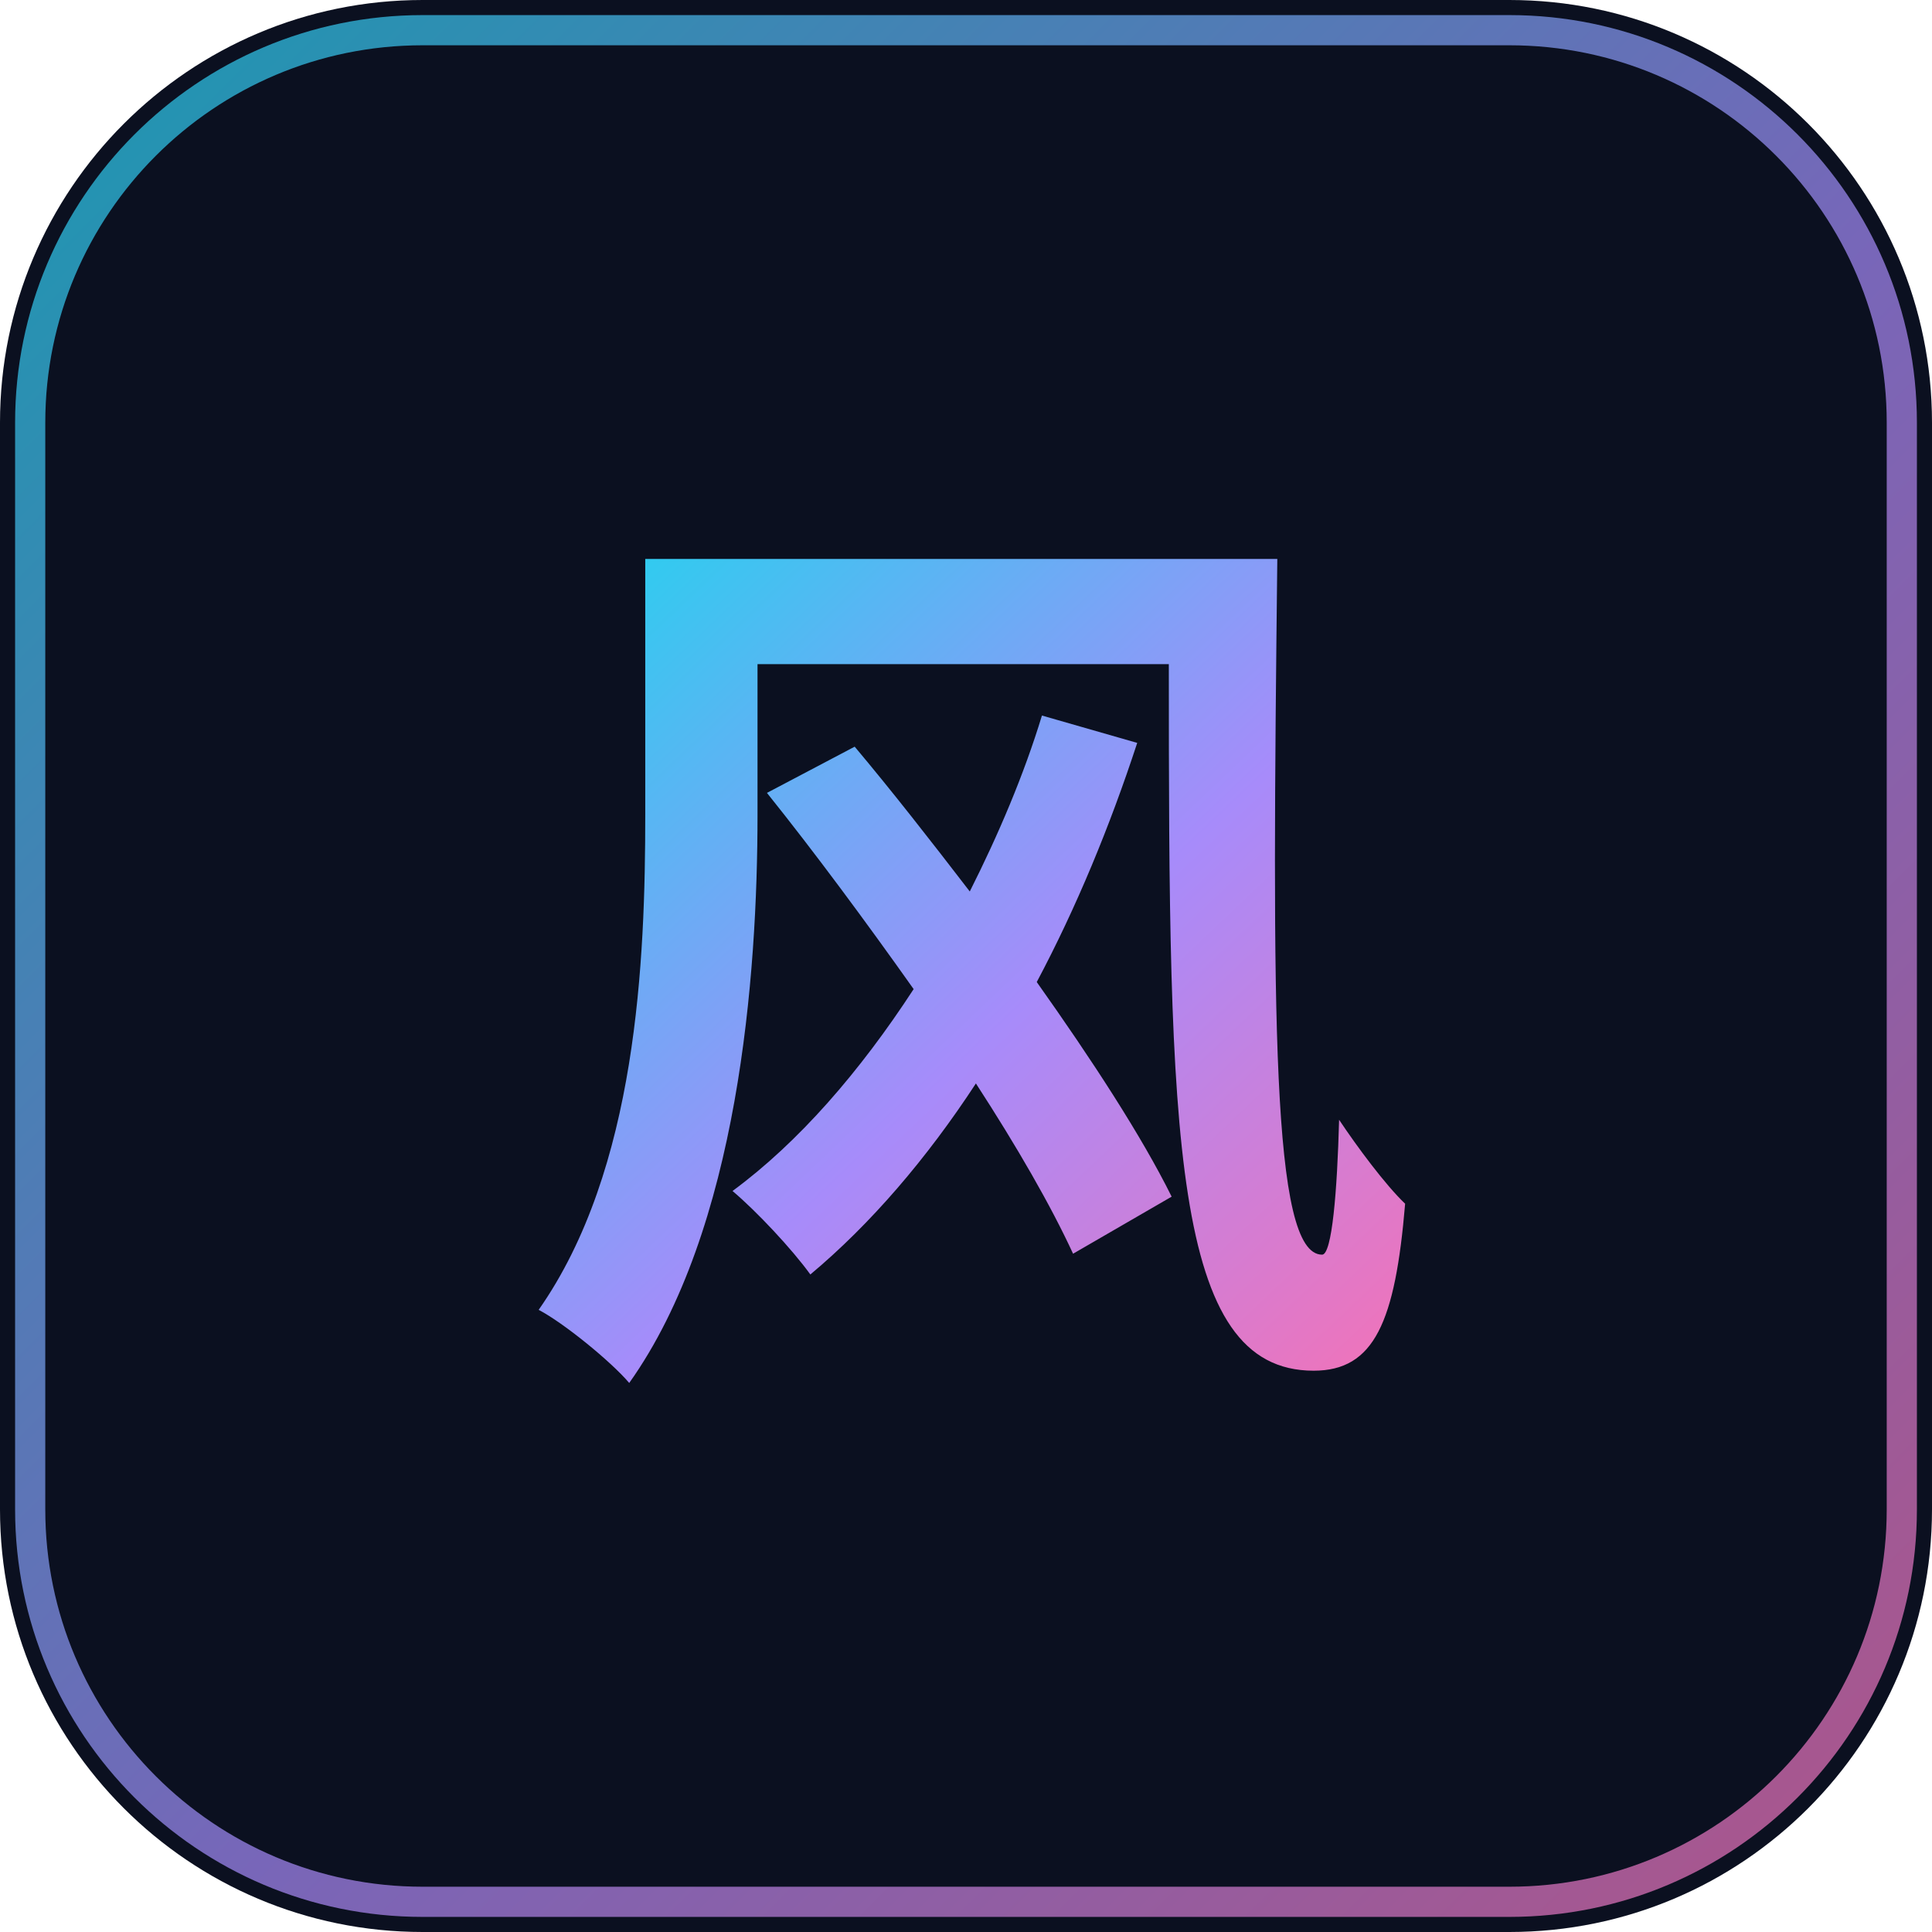
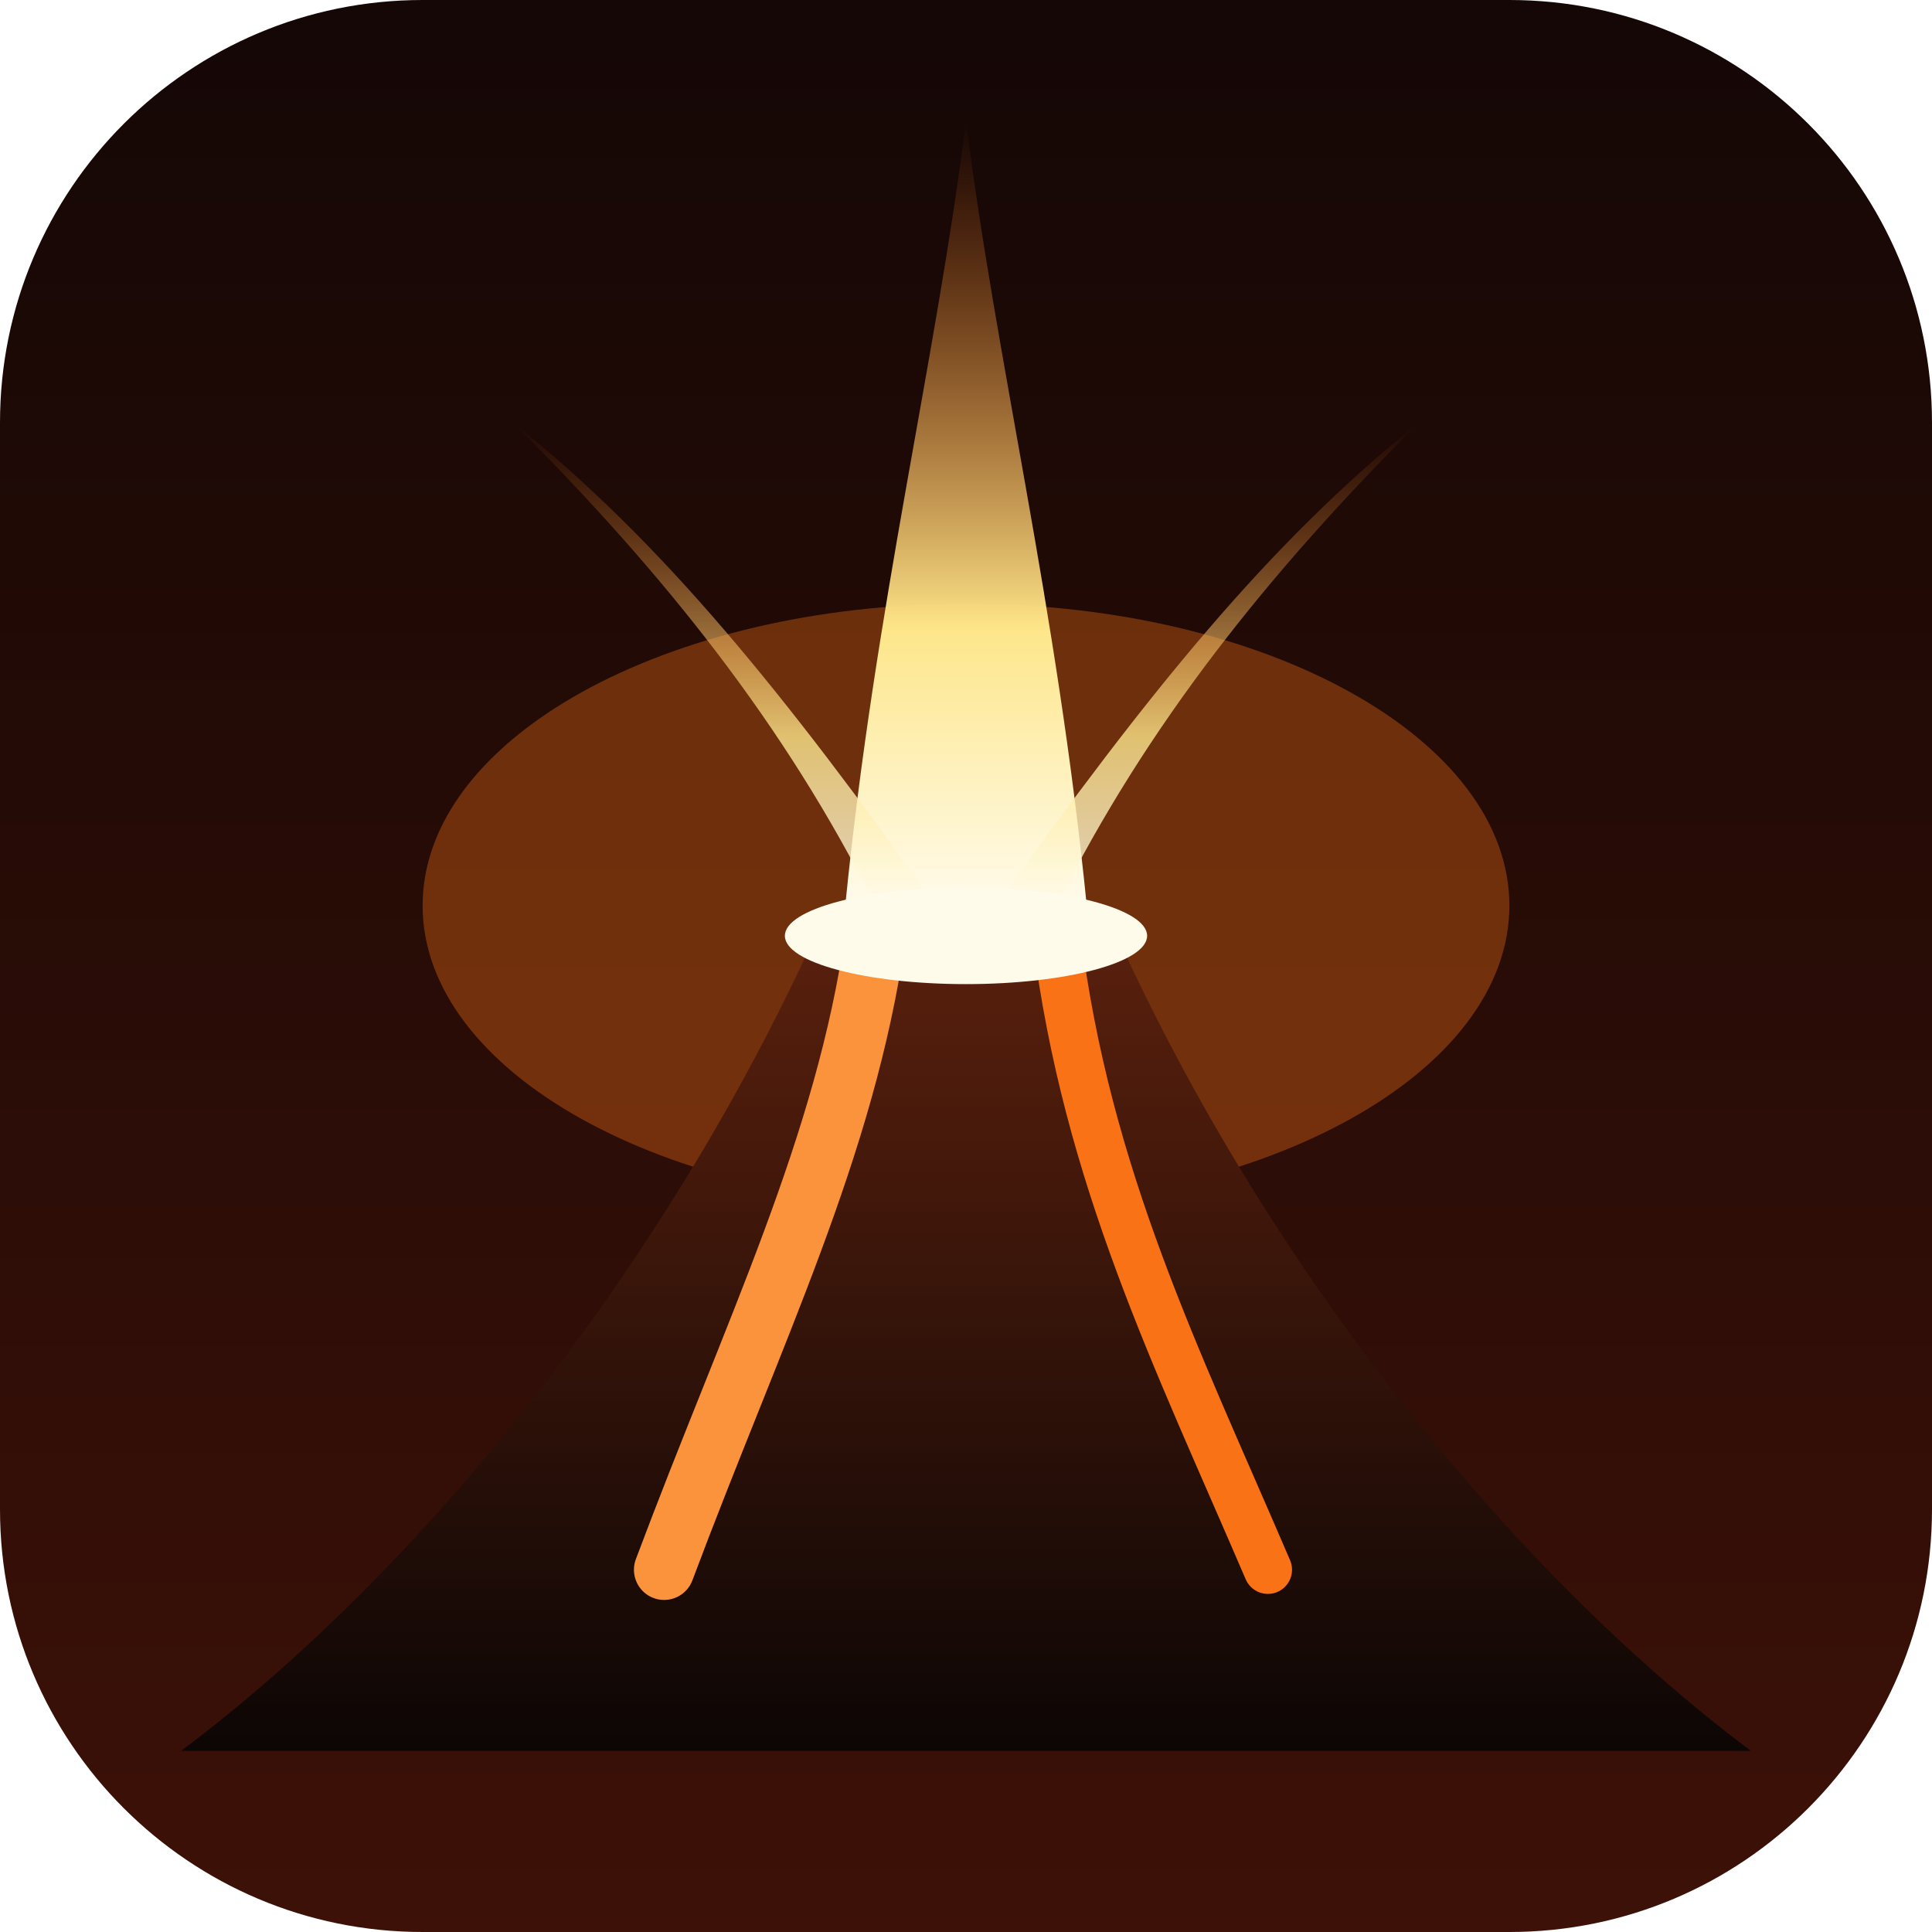
<svg xmlns="http://www.w3.org/2000/svg" width="64" height="64" viewBox="0 0 64 64">
  <defs>
-     <linearGradient id="g" x1="0" y1="0" x2="1" y2="1">
-       <stop offset="0%" stop-color="#22d3ee" />
-       <stop offset="55%" stop-color="#a78bfa" />
-       <stop offset="100%" stop-color="#f472b6" />
+     <linearGradient id="bg" x1="0" y1="0" x2="0" y2="1">
+       <stop offset="0%" stop-color="#140706" />
+       <stop offset="100%" stop-color="#3d1107" />
+     </linearGradient>
+     <linearGradient id="cone" x1="0" y1="0" x2="0" y2="1">
+       <stop offset="0%" stop-color="#5a200d" />
+       <stop offset="100%" stop-color="#0c0605" />
+     </linearGradient>
+     <linearGradient id="jet" x1="0" y1="1" x2="0" y2="0">
+       <stop offset="0%" stop-color="#fffbeb" />
+       <stop offset="35%" stop-color="#fde68a" />
+       <stop offset="100%" stop-color="#f97316" stop-opacity="0" />
    </linearGradient>
  </defs>
-   <rect width="64" height="64" rx="14" fill="#0b1020" />
-   <rect x="1" y="1" width="62" height="62" rx="13" fill="none" stroke="url(#g)" stroke-opacity="0.7" />
-   <text x="32" y="43" text-anchor="middle" font-family="'Microsoft YaHei','PingFang SC',sans-serif" font-size="30" font-weight="800" fill="url(#g)">风</text>
+   <rect width="64" height="64" rx="14" fill="url(#bg)" />
+   <ellipse cx="32" cy="30" rx="18" ry="10" fill="#f97316" opacity="0.35" />
+   <path d="M28 30 C 29 20 31 12 32 4 C 33 12 35 20 36 30 Z" fill="url(#jet)" />
+   <path d="M29 30 C 26 24 22 19 17 14 C 22 18 26 23 31 30 Z" fill="url(#jet)" opacity="0.8" />
+   <path d="M35 30 C 38 24 42 19 47 14 C 42 18 38 23 33 30 Z" fill="url(#jet)" opacity="0.8" />
+   <path d="M6 58 C 14 52 22 42 27 31 L 37 31 C 42 42 50 52 58 58 Z" fill="url(#cone)" />
+   <path d="M29 31 C 28 38 25 44 22 52" stroke="#fb923c" stroke-width="2" fill="none" stroke-linecap="round" />
+   <path d="M35 31 C 36 39 39 45 42 52" stroke="#f97316" stroke-width="1.6" fill="none" stroke-linecap="round" />
+   <ellipse cx="32" cy="31" rx="6" ry="1.6" fill="#fffbeb" />
</svg>
